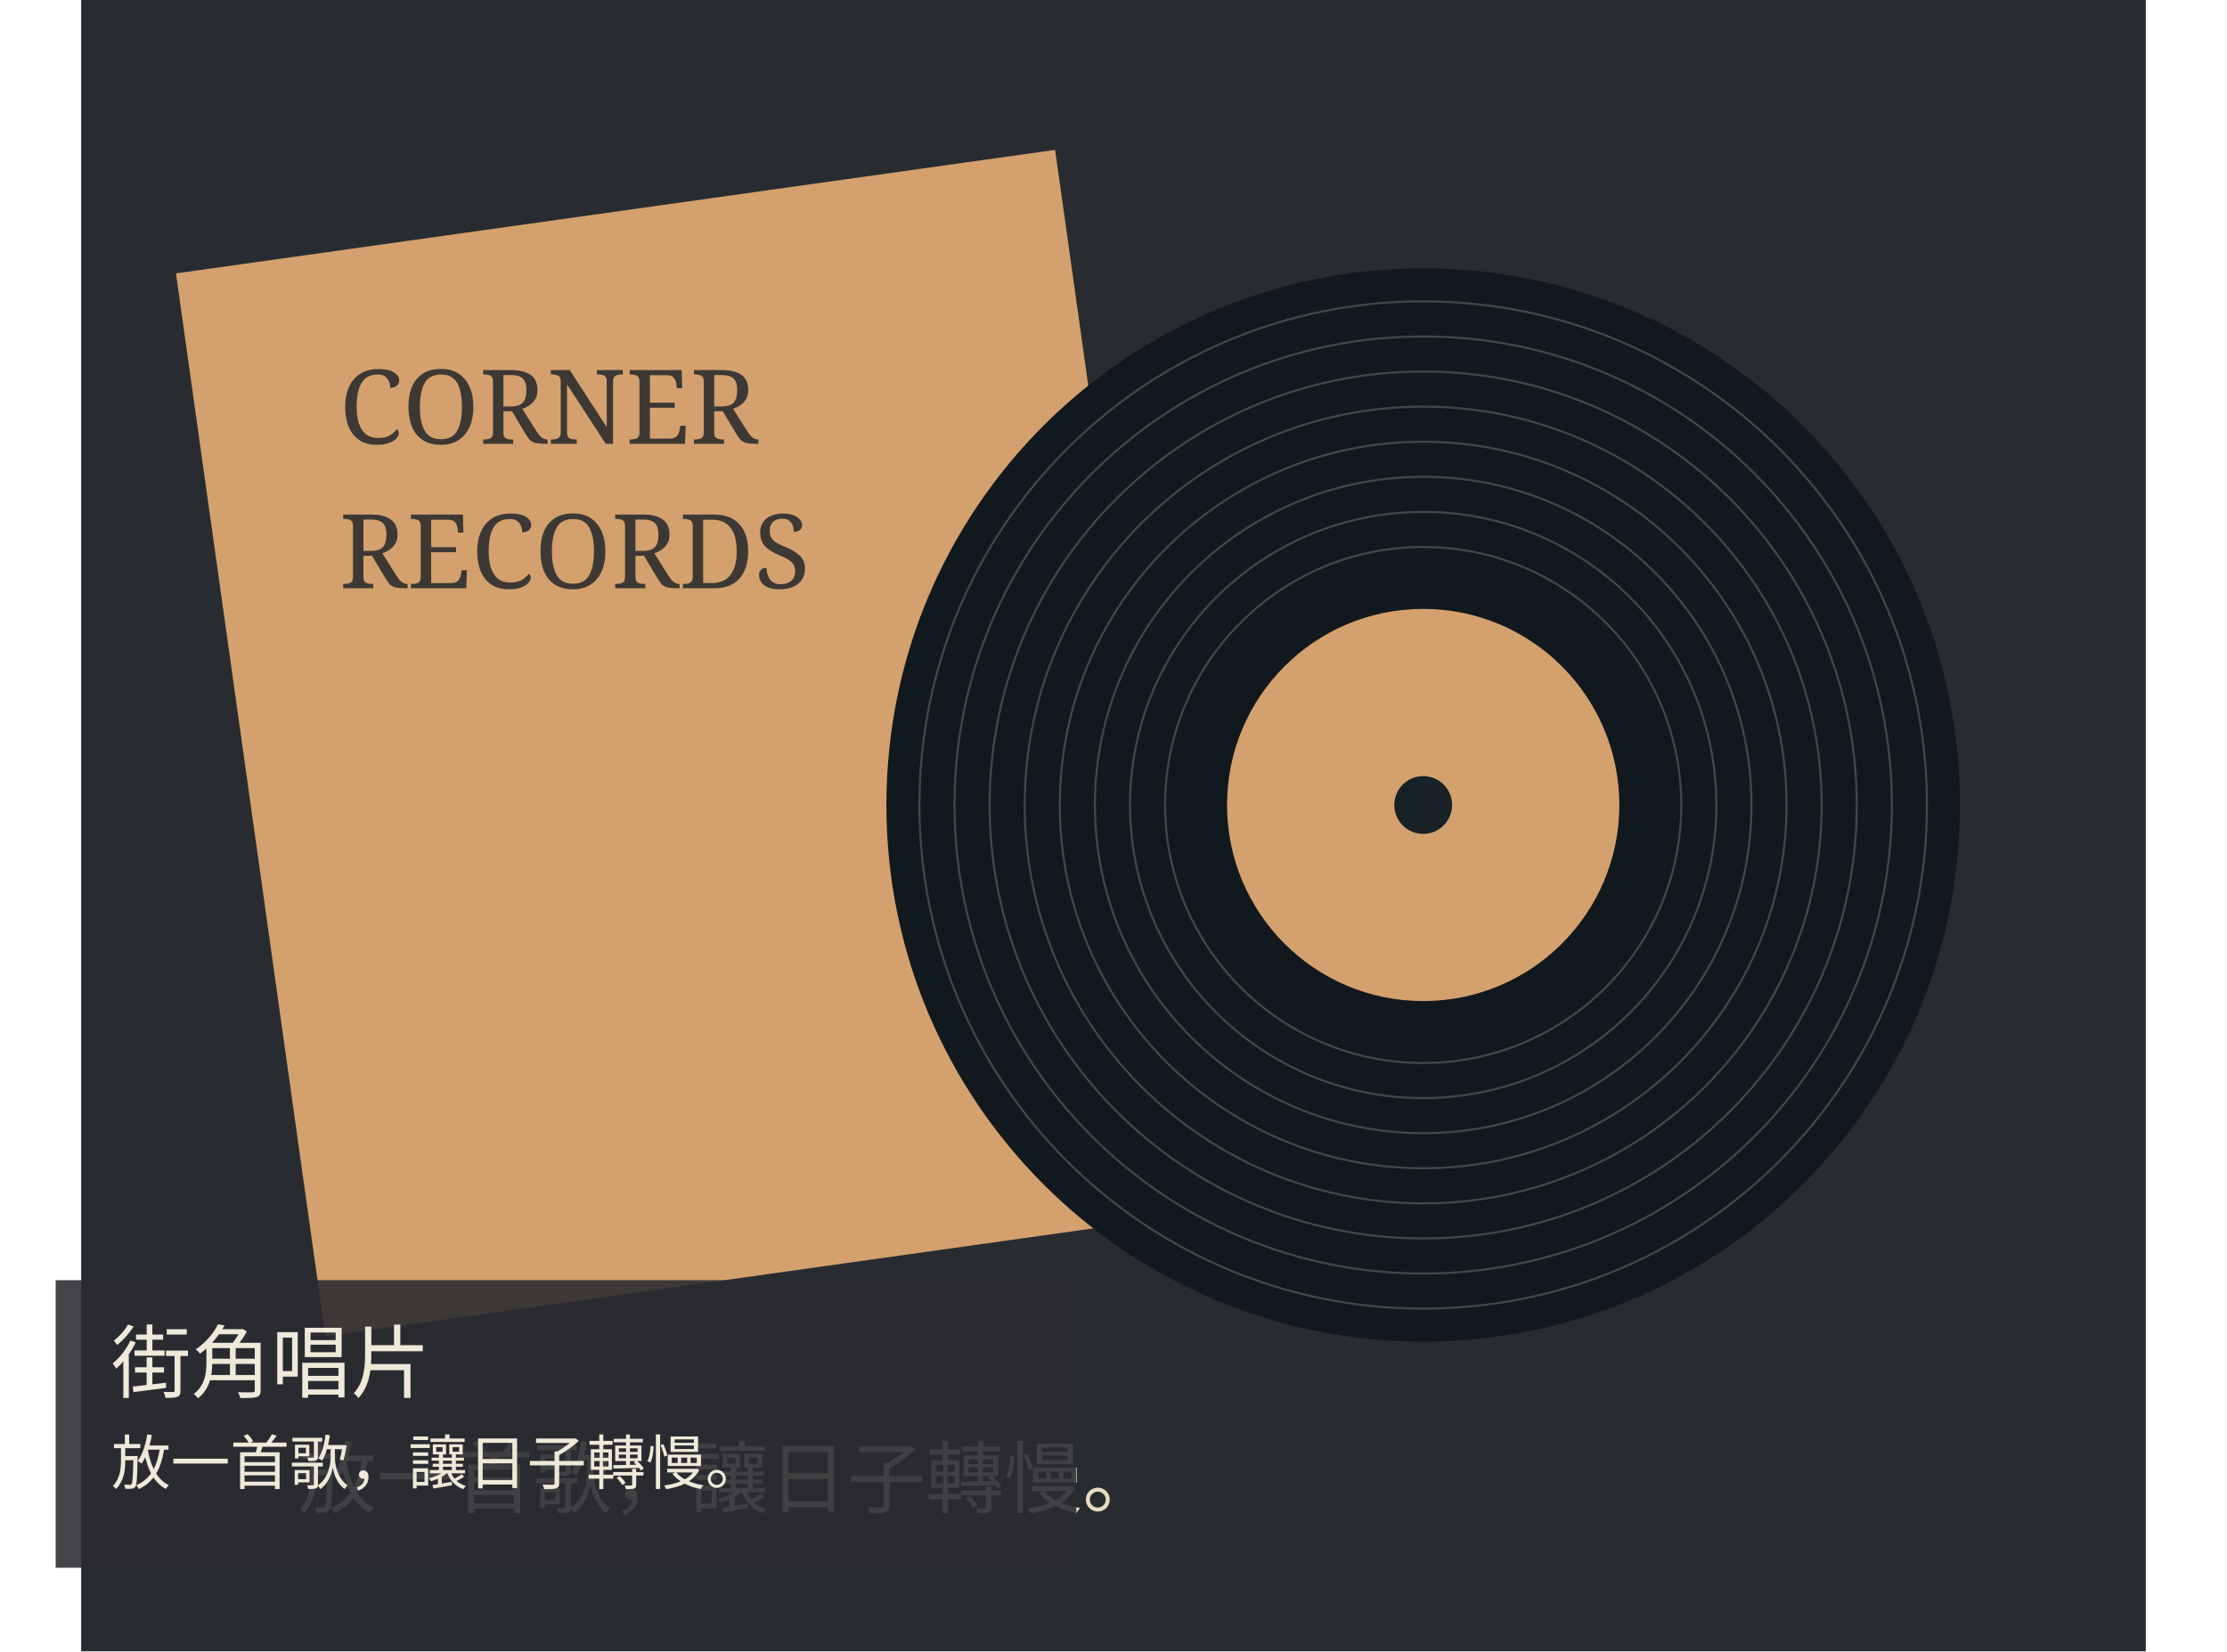
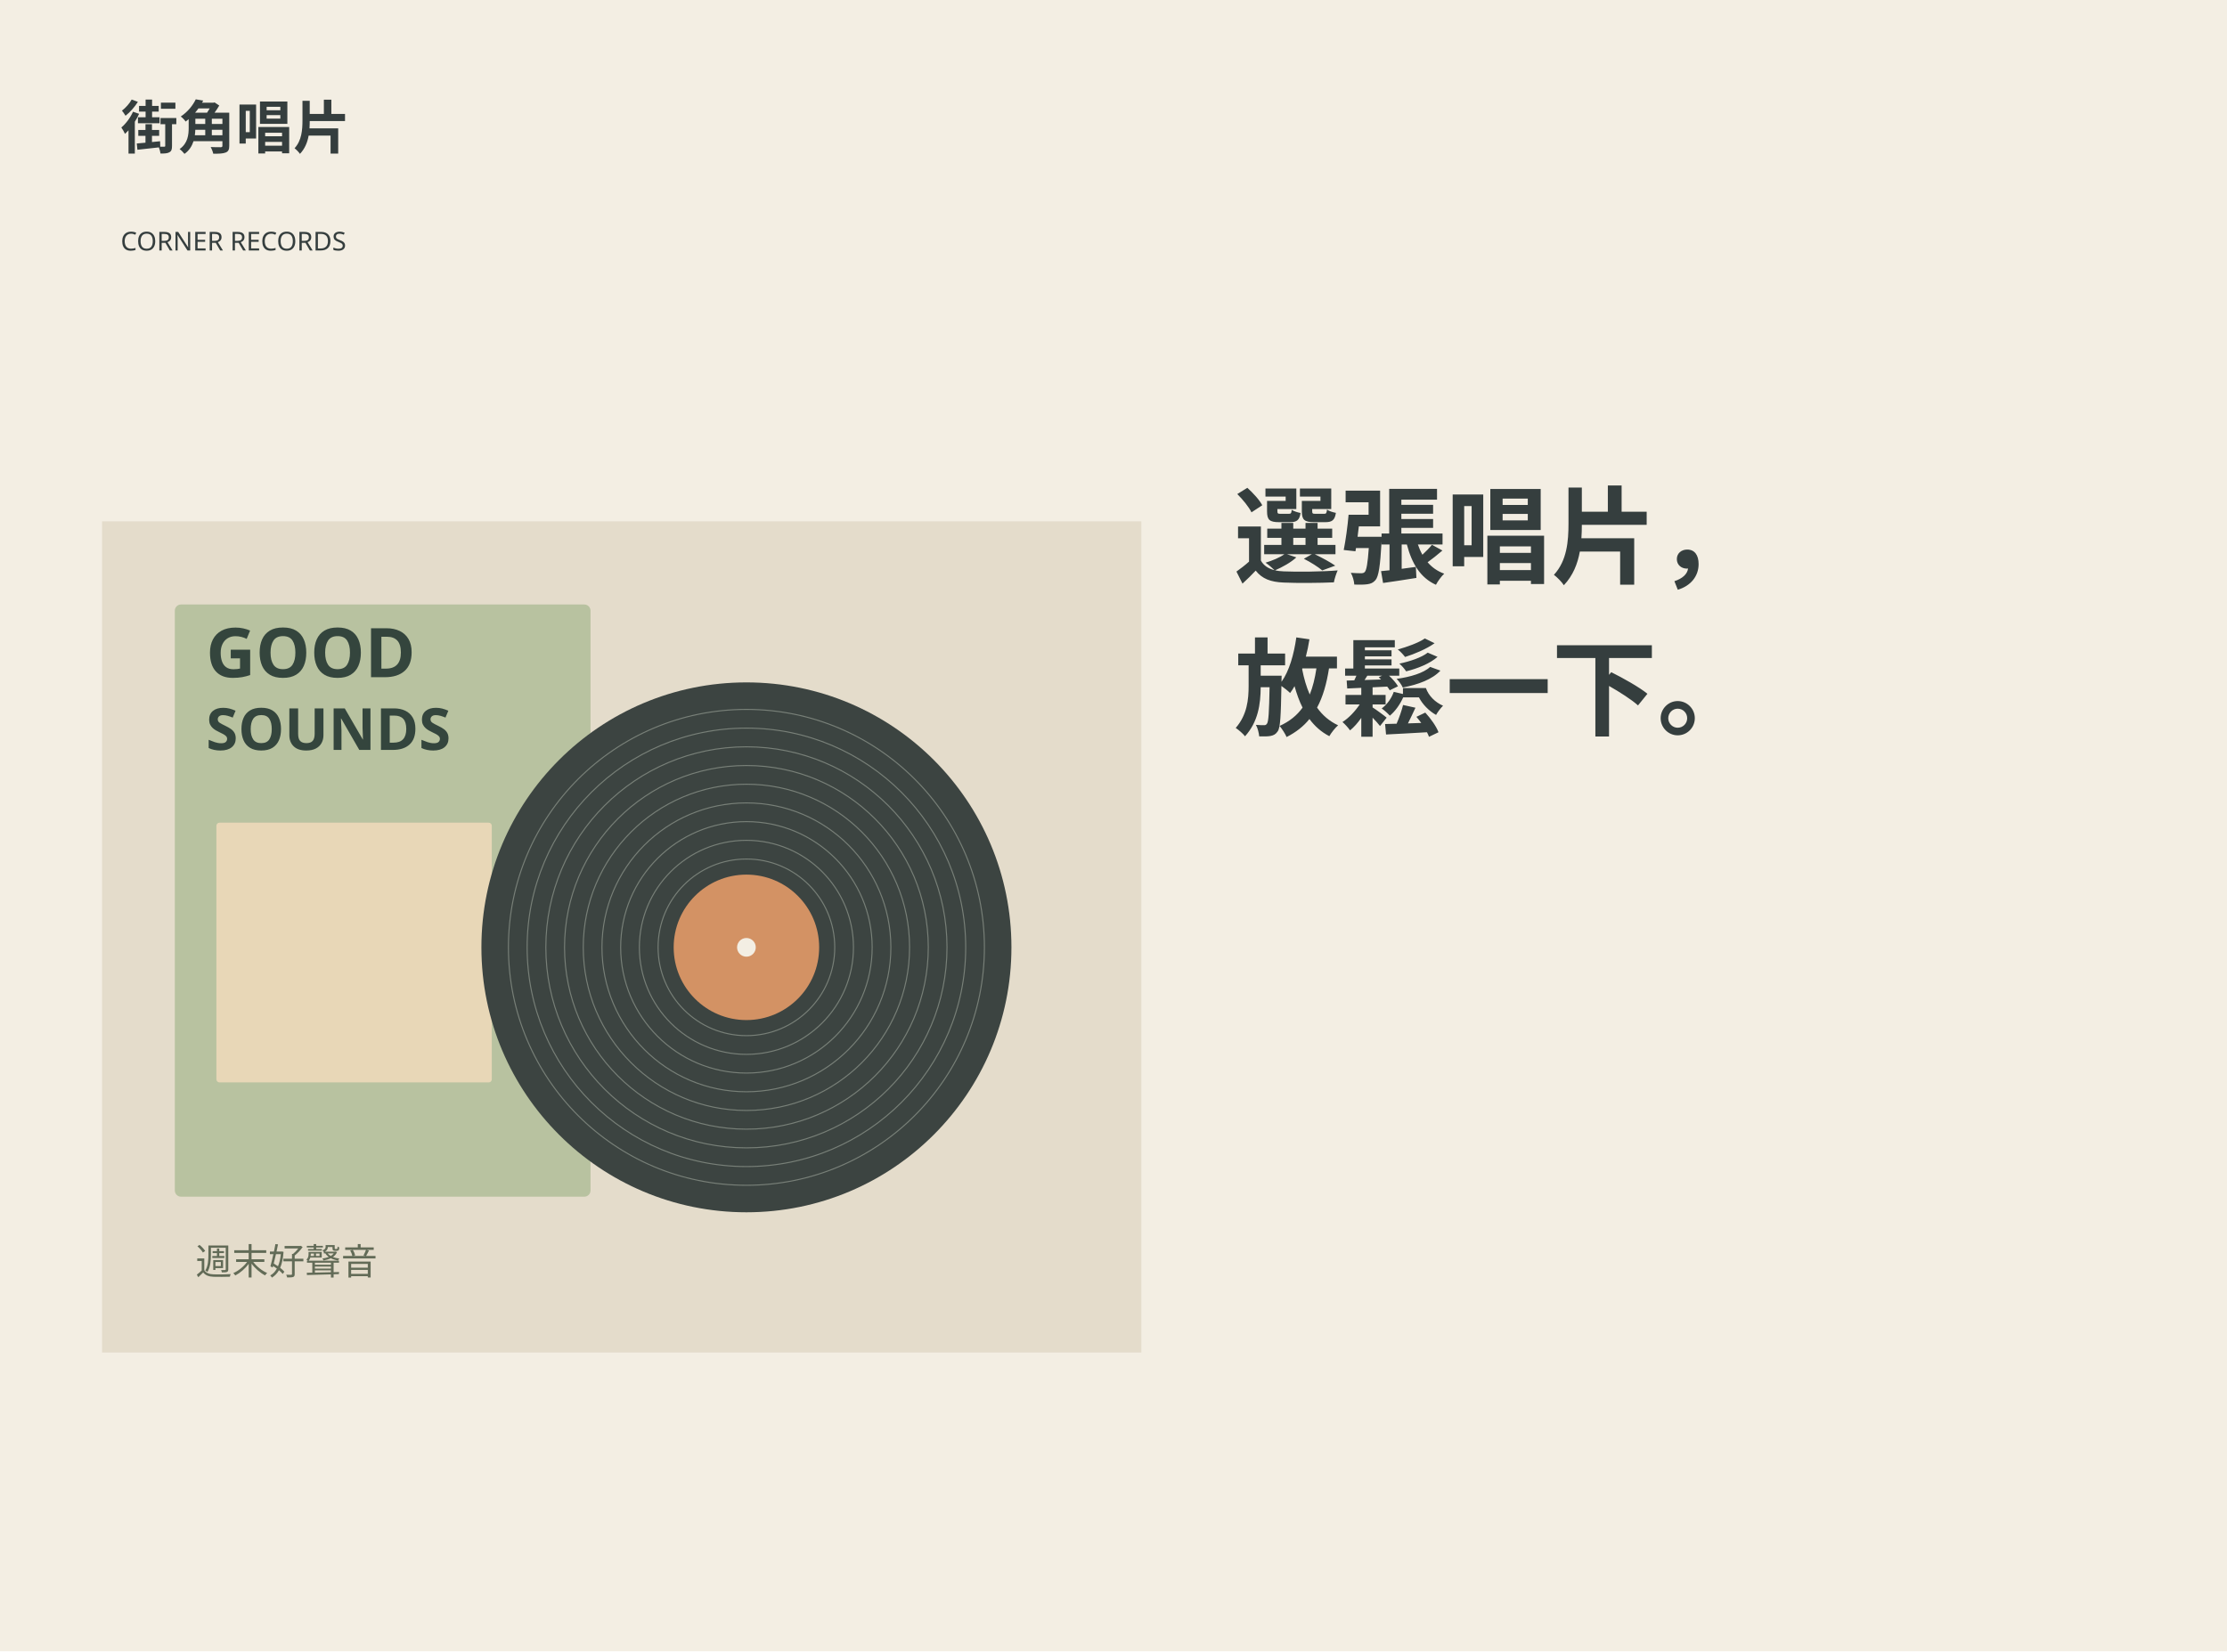
<svg xmlns="http://www.w3.org/2000/svg" viewBox="0 0 1200 890">
-   <svg x="0" y="0" width="1200" height="890" viewBox="0 0 1000 800">
-     <rect x="0" y="0" width="1000" height="800" fill="#282c30" rx="0" />
-     <rect x="80" y="100" width="430" height="520" fill="#d4a16e" rx="0" transform="rotate(-8 295 360)" />
-     <text x="125" y="215" font-family="Noto Serif TC,serif" font-size="50" fill="#3d3833">CORNER</text>
-     <text x="125" y="285" font-family="Noto Serif TC,serif" font-size="50" fill="#3d3833">RECORDS</text>
-     <circle cx="650" cy="390" r="260" fill="#12191e" />
-     <circle cx="650" cy="390" r="125" fill="none" stroke="#41484a" stroke-width="1" />
-     <circle cx="650" cy="390" r="142" fill="none" stroke="#41484a" stroke-width="1" />
-     <circle cx="650" cy="390" r="159" fill="none" stroke="#41484a" stroke-width="1" />
-     <circle cx="650" cy="390" r="176" fill="none" stroke="#41484a" stroke-width="1" />
-     <circle cx="650" cy="390" r="193" fill="none" stroke="#41484a" stroke-width="1" />
-     <circle cx="650" cy="390" r="210" fill="none" stroke="#41484a" stroke-width="1" />
-     <circle cx="650" cy="390" r="227" fill="none" stroke="#41484a" stroke-width="1" />
-     <circle cx="650" cy="390" r="244" fill="none" stroke="#41484a" stroke-width="1" />
-     <circle cx="650" cy="390" r="95" fill="#d4a16e" />
-     <circle cx="650" cy="390" r="14" fill="#172126" />
-     <text x="105" y="730" font-family="Noto Serif TC,serif" font-size="38" fill="#e9ddc0">放一首歌，讓日子轉慢。</text>
+   <rect x="0" y="0" width="1200" height="890" fill="#f3eee3" rx="0" />
+   <text x="65" y="80" font-family="Noto Sans TC,Microsoft JhengHei,sans-serif" font-size="31" fill="#353e3e" font-weight="600">街角唱片</text>
+   <text x="65" y="135" font-family="Noto Sans TC,Microsoft JhengHei,sans-serif" font-size="14" fill="#353e3e">CORNER RECORDS</text>
+   <text x="665" y="310" font-family="Noto Sans TC,Microsoft JhengHei,sans-serif" font-size="57" fill="#353e3e" font-weight="600">選張唱片，</text>
+   <text x="665" y="392" font-family="Noto Sans TC,Microsoft JhengHei,sans-serif" font-size="57" fill="#353e3e" font-weight="600">放鬆一下。</text>
+   <svg x="55" y="205" width="560" height="600" viewBox="0 0 1000 800">
+     <rect x="0" y="0" width="1000" height="800" fill="#e4dccb" rx="0" />
+     <rect x="70" y="80" width="400" height="570" fill="#b8c2a0" rx="6" />
+     <text x="100" y="150" font-family="Noto Sans TC,Microsoft JhengHei,sans-serif" font-size="66" fill="#34453d" font-weight="700">GOOD</text>
+     <text x="100" y="220" font-family="Noto Sans TC,Microsoft JhengHei,sans-serif" font-size="56" fill="#34453d" font-weight="700">SOUNDS</text>
+     <rect x="110" y="290" width="265" height="250" fill="#e8d7b7" rx="3" />
+     <circle cx="620" cy="410" r="255" fill="#3c4441" />
+     <circle cx="620" cy="410" r="85" fill="none" stroke="#788078" stroke-width="1" />
+     <circle cx="620" cy="410" r="103" fill="none" stroke="#788078" stroke-width="1" />
+     <circle cx="620" cy="410" r="121" fill="none" stroke="#788078" stroke-width="1" />
+     <circle cx="620" cy="410" r="139" fill="none" stroke="#788078" stroke-width="1" />
+     <circle cx="620" cy="410" r="157" fill="none" stroke="#788078" stroke-width="1" />
+     <circle cx="620" cy="410" r="175" fill="none" stroke="#788078" stroke-width="1" />
+     <circle cx="620" cy="410" r="193" fill="none" stroke="#788078" stroke-width="1" />
+     <circle cx="620" cy="410" r="211" fill="none" stroke="#788078" stroke-width="1" />
+     <circle cx="620" cy="410" r="229" fill="none" stroke="#788078" stroke-width="1" />
+     <circle cx="620" cy="410" r="70" fill="#d39264" />
+     <circle cx="620" cy="410" r="9" fill="#f3eee3" />
+     <text x="90" y="725" font-family="Noto Sans TC,Microsoft JhengHei,sans-serif" font-size="35" fill="#626b57">週末好聲音</text>
  </svg>
-   <rect x="30" y="690" width="550" height="155" fill="#292c30" rx="0" fill-opacity=".88" />
-   <text x="60" y="750" font-family="Noto Serif TC,serif" font-size="43" fill="#eee9d8">街角唱片</text>
-   <text x="60" y="800" font-family="Noto Serif TC,serif" font-size="32" fill="#eee9d8">放一首歌，讓日子轉慢。</text>
</svg>
